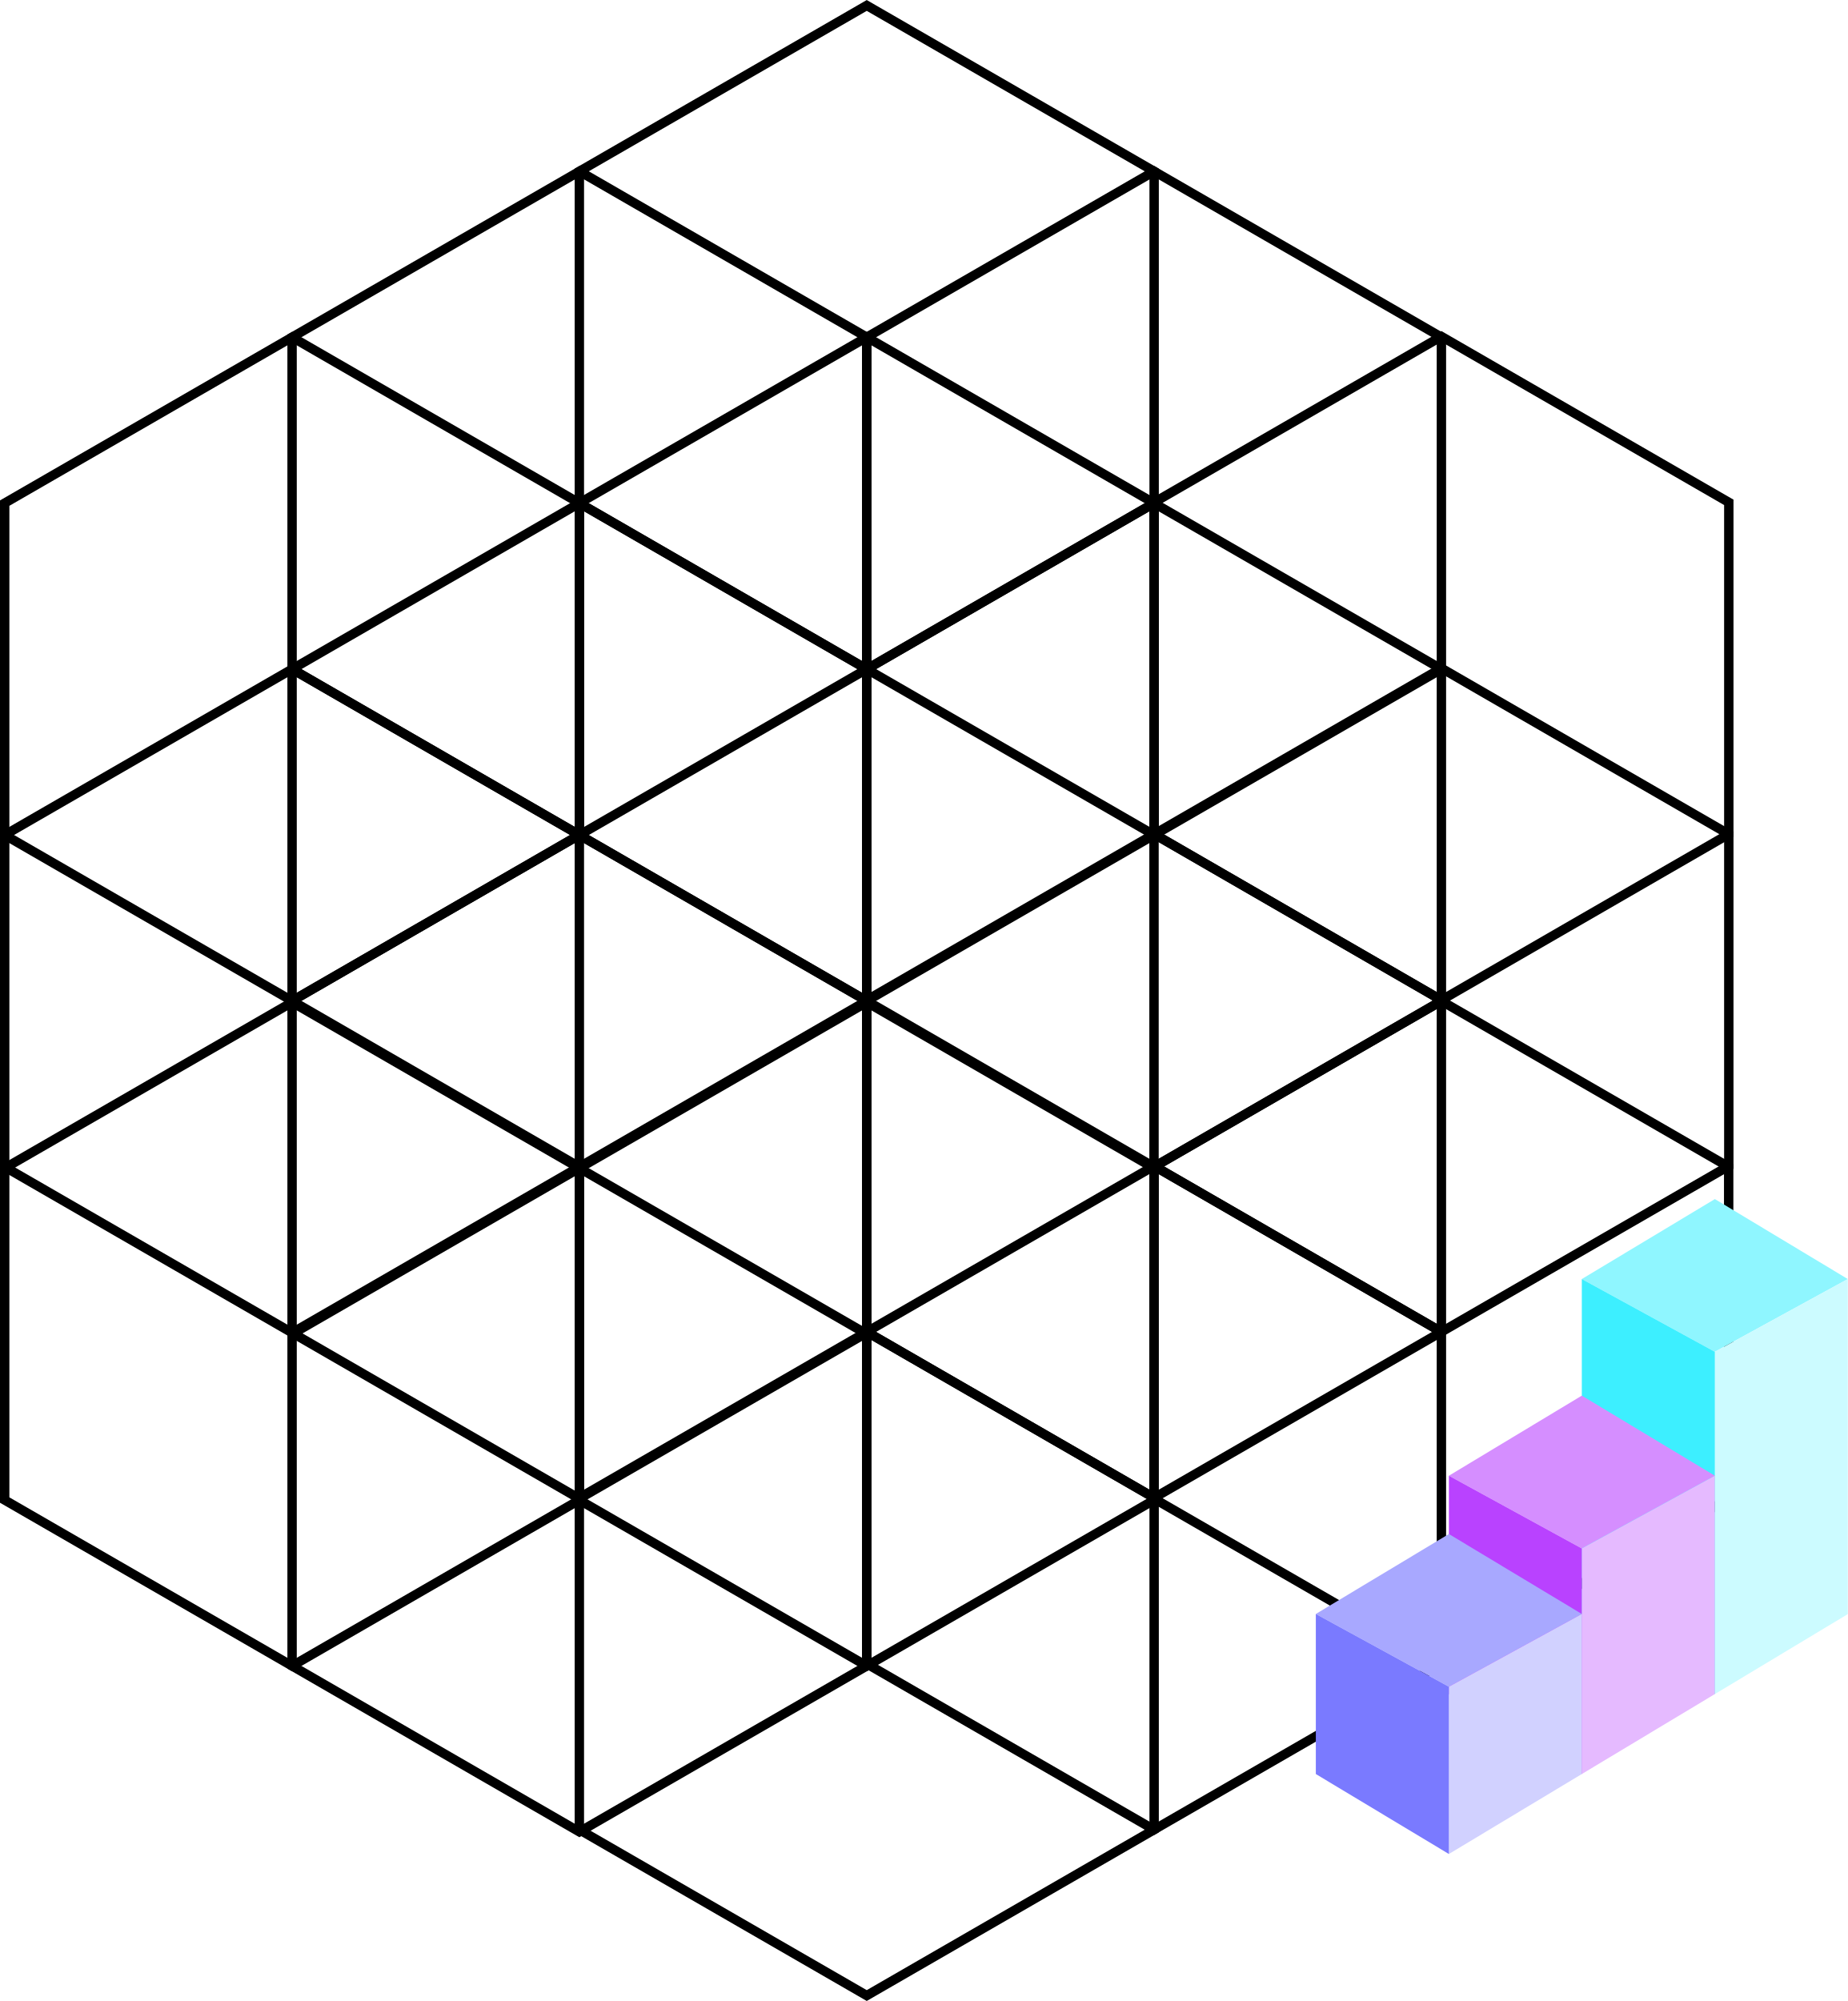
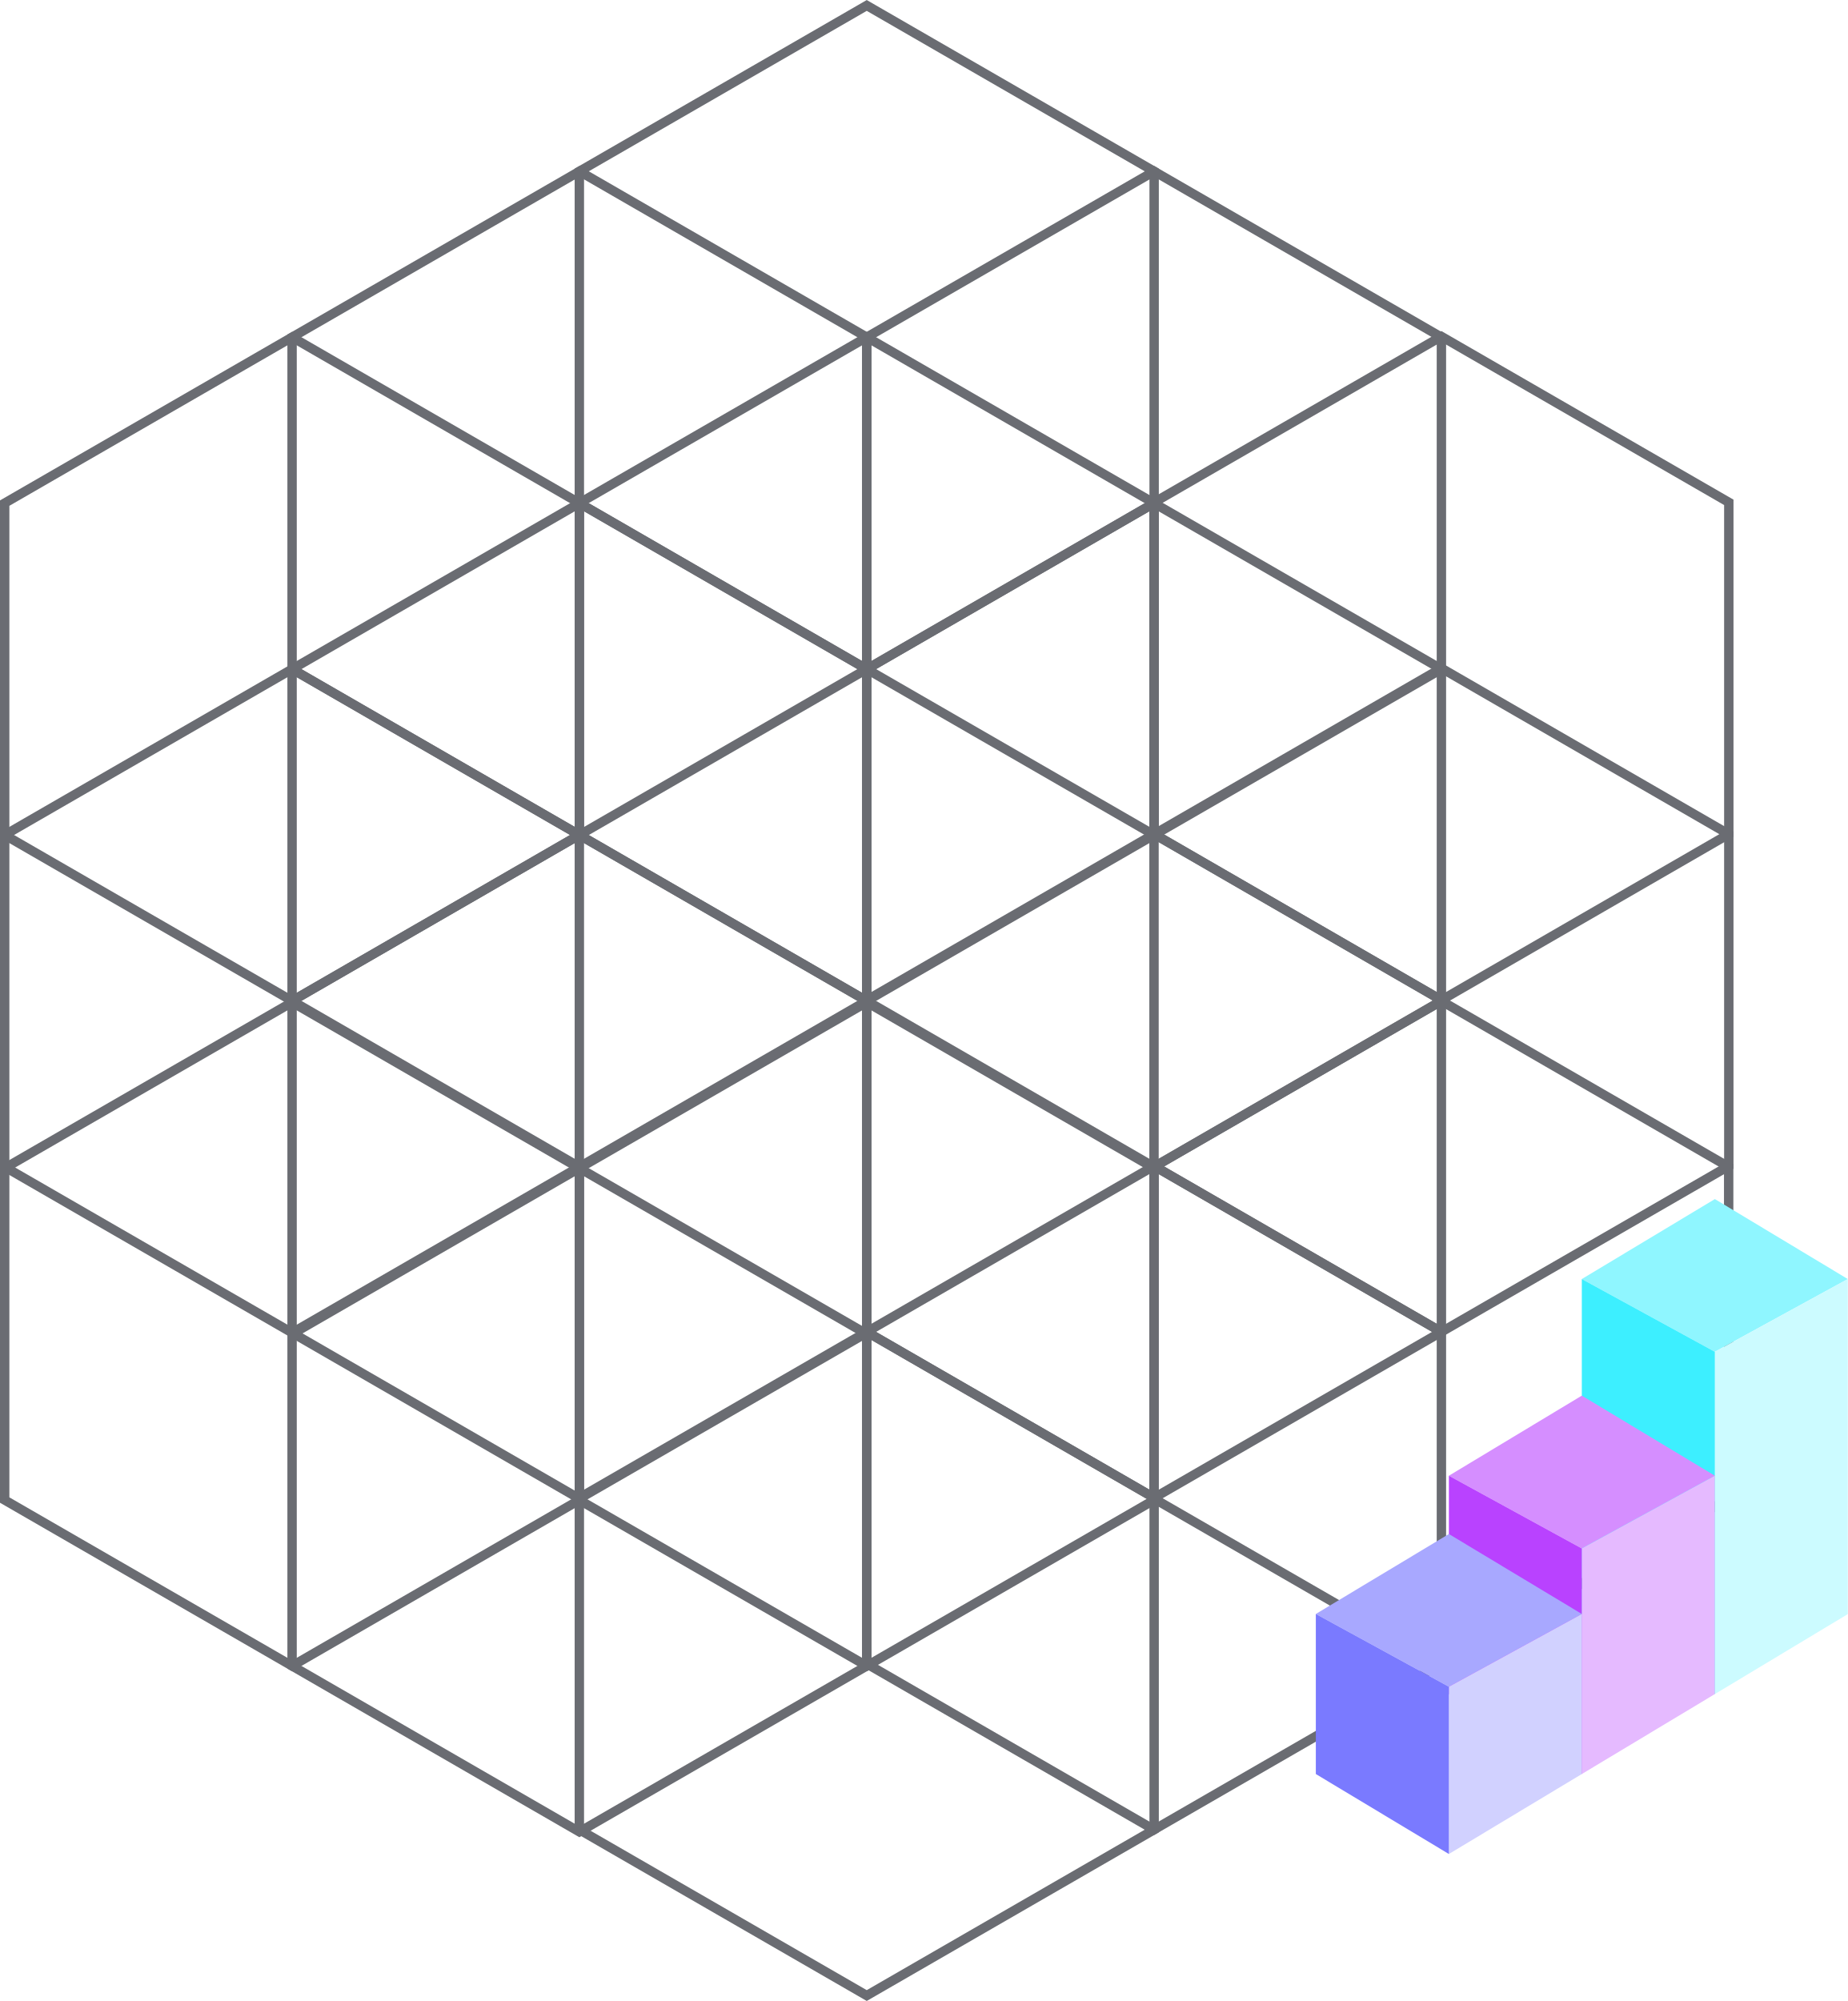
<svg xmlns="http://www.w3.org/2000/svg" viewBox="0 0 145.83 157.9">
  <defs>
    <style>
      .scalable-1 {
        fill: none;
-         stroke: #000;
+         stroke: #6a6c72;
        stroke-miterlimit: 10;
        stroke-width: 0.74px;
      }

      .scalable-2 {
        fill: #8ff6ff;
      }

      .scalable-3 {
        fill: #ccfbff;
      }

      .scalable-4 {
        fill: #3defff;
      }

      .scalable-5 {
        fill: #d58eff;
      }

      .scalable-6 {
        fill: #e5baff;
      }

      .scalable-7 {
        fill: #b942ff;
      }

      .scalable-8 {
        fill: #a8a8ff;
      }

      .scalable-9 {
        fill: #d1d1ff;
      }

      .scalable-10 {
        fill: #7a7aff;
      }
    </style>
  </defs>
  <g id="Layer_2" data-name="Layer 2">
    <g id="Layer_3" data-name="Layer 3">
      <polygon class="scalable-1" points="45.72 13.52 45.72 39.7 68.4 52.8 91.08 39.7 91.08 13.52 68.4 0.43 45.72 13.52" />
      <polygon class="scalable-1" points="23.05 26.61 23.05 52.8 45.73 65.89 68.4 52.8 68.4 26.61 45.73 13.52 23.05 26.61" />
      <polygon class="scalable-1" points="23.05 52.8 23.05 78.98 45.72 92.08 68.4 78.98 68.4 52.8 45.72 39.71 23.05 52.8" />
      <polygon class="scalable-1" points="113.75 78.98 113.75 52.8 91.07 39.71 68.4 52.8 68.4 78.98 91.07 92.08 113.75 78.98" />
      <polygon class="scalable-1" points="113.75 52.8 113.75 26.61 91.08 13.52 68.4 26.61 68.4 52.8 91.08 65.89 113.75 52.8" />
      <polygon class="scalable-1" points="0.37 39.7 0.37 65.89 23.05 78.98 45.72 65.89 45.72 39.7 23.05 26.61 0.37 39.7" />
      <polygon class="scalable-1" points="0.37 65.89 0.37 92.08 23.05 105.17 45.72 92.08 45.72 65.89 23.05 52.8 0.37 65.89" />
      <polygon class="scalable-1" points="68.4 105.17 68.4 78.98 45.72 65.89 23.05 78.98 23.05 105.17 45.72 118.26 68.4 105.17" />
      <polygon class="scalable-1" points="91.07 65.89 91.07 39.7 68.4 26.61 45.72 39.7 45.72 65.89 68.4 78.98 91.07 65.89" />
      <polygon class="scalable-1" points="0.37 92.18 0.37 118.37 23.05 131.46 45.72 118.37 45.72 92.18 23.05 79.09 0.37 92.18" />
      <polygon class="scalable-1" points="68.4 131.46 68.4 105.27 45.72 92.18 23.05 105.27 23.05 131.46 45.72 144.55 68.4 131.46" />
      <polygon class="scalable-1" points="91.07 118.37 91.07 92.18 68.4 79.09 45.72 92.18 45.72 118.37 68.4 131.46 91.07 118.37" />
      <polygon class="scalable-1" points="91.08 144.38 91.08 118.19 68.4 105.1 45.72 118.19 45.72 144.38 68.4 157.47 91.08 144.38" />
      <polygon class="scalable-1" points="113.75 131.29 113.75 105.1 91.07 92.01 68.4 105.1 68.4 131.29 91.07 144.38 113.75 131.29" />
      <polygon class="scalable-1" points="113.75 105.1 113.75 78.92 91.08 65.82 68.4 78.92 68.4 105.1 91.08 118.19 113.75 105.1" />
      <polygon class="scalable-1" points="136.42 118.26 136.42 92.08 113.75 78.99 91.07 92.08 91.07 118.26 113.75 131.35 136.42 118.26" />
      <polygon class="scalable-1" points="136.43 92.01 136.43 65.83 113.75 52.73 91.07 65.83 91.07 92.01 113.75 105.1 136.43 92.01" />
      <polygon class="scalable-1" points="136.43 65.82 136.43 39.64 113.75 26.55 91.08 39.64 91.08 65.82 113.75 78.92 136.43 65.82" />
      <polygon class="scalable-2" points="145.82 100.93 135.33 94.62 124.83 100.93 135.33 106.67 145.82 100.93" />
      <polygon class="scalable-3" points="135.33 133.68 145.82 127.37 145.82 100.93 135.33 106.67 135.33 133.68" />
      <polygon class="scalable-4" points="135.33 106.67 124.83 100.93 124.83 127.37 135.33 133.68 135.33 106.67" />
      <polygon class="scalable-5" points="135.33 116.45 124.83 110.13 114.34 116.45 124.83 122.19 135.33 116.45" />
      <polygon class="scalable-6" points="124.83 139.99 135.33 133.68 135.33 116.45 124.83 122.19 124.83 139.99" />
      <polygon class="scalable-7" points="124.83 122.19 114.34 116.45 114.34 133.68 124.83 139.99 124.83 122.19" />
      <polygon class="scalable-8" points="124.83 127.36 114.34 121.05 103.84 127.36 114.34 133.1 124.83 127.36" />
      <polygon class="scalable-9" points="114.34 146.3 124.83 139.99 124.83 127.36 114.34 133.1 114.34 146.3" />
      <polygon class="scalable-10" points="114.34 133.1 103.84 127.36 103.84 139.99 114.34 146.3 114.34 133.1" />
    </g>
  </g>
</svg>
